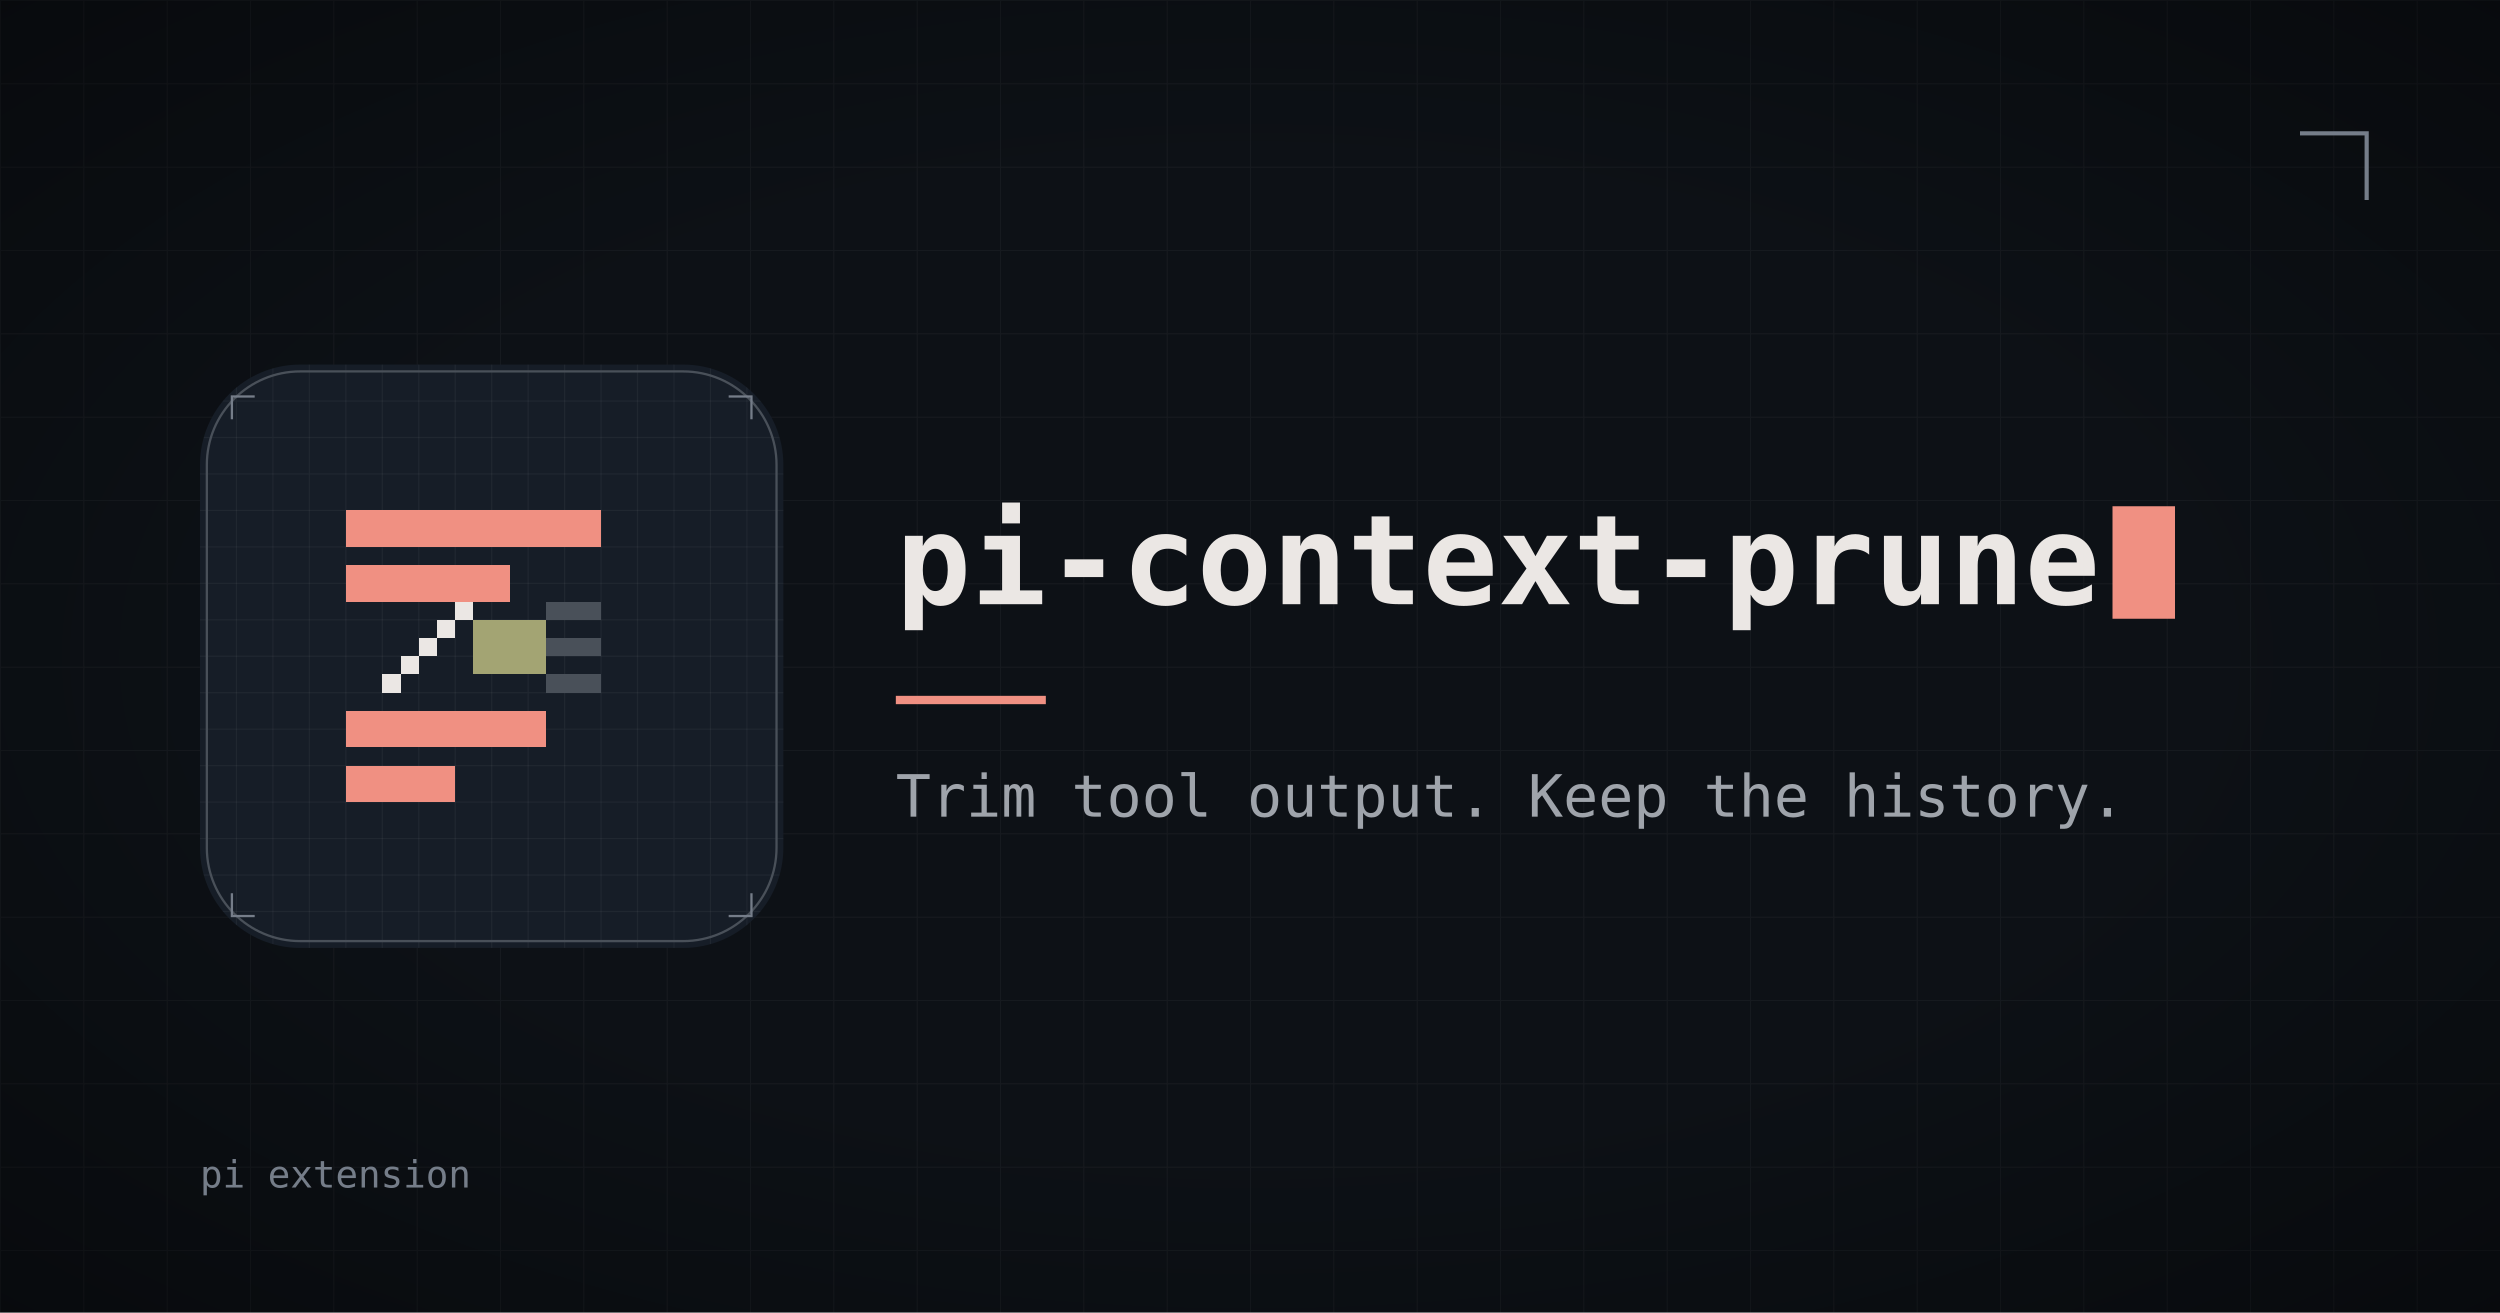
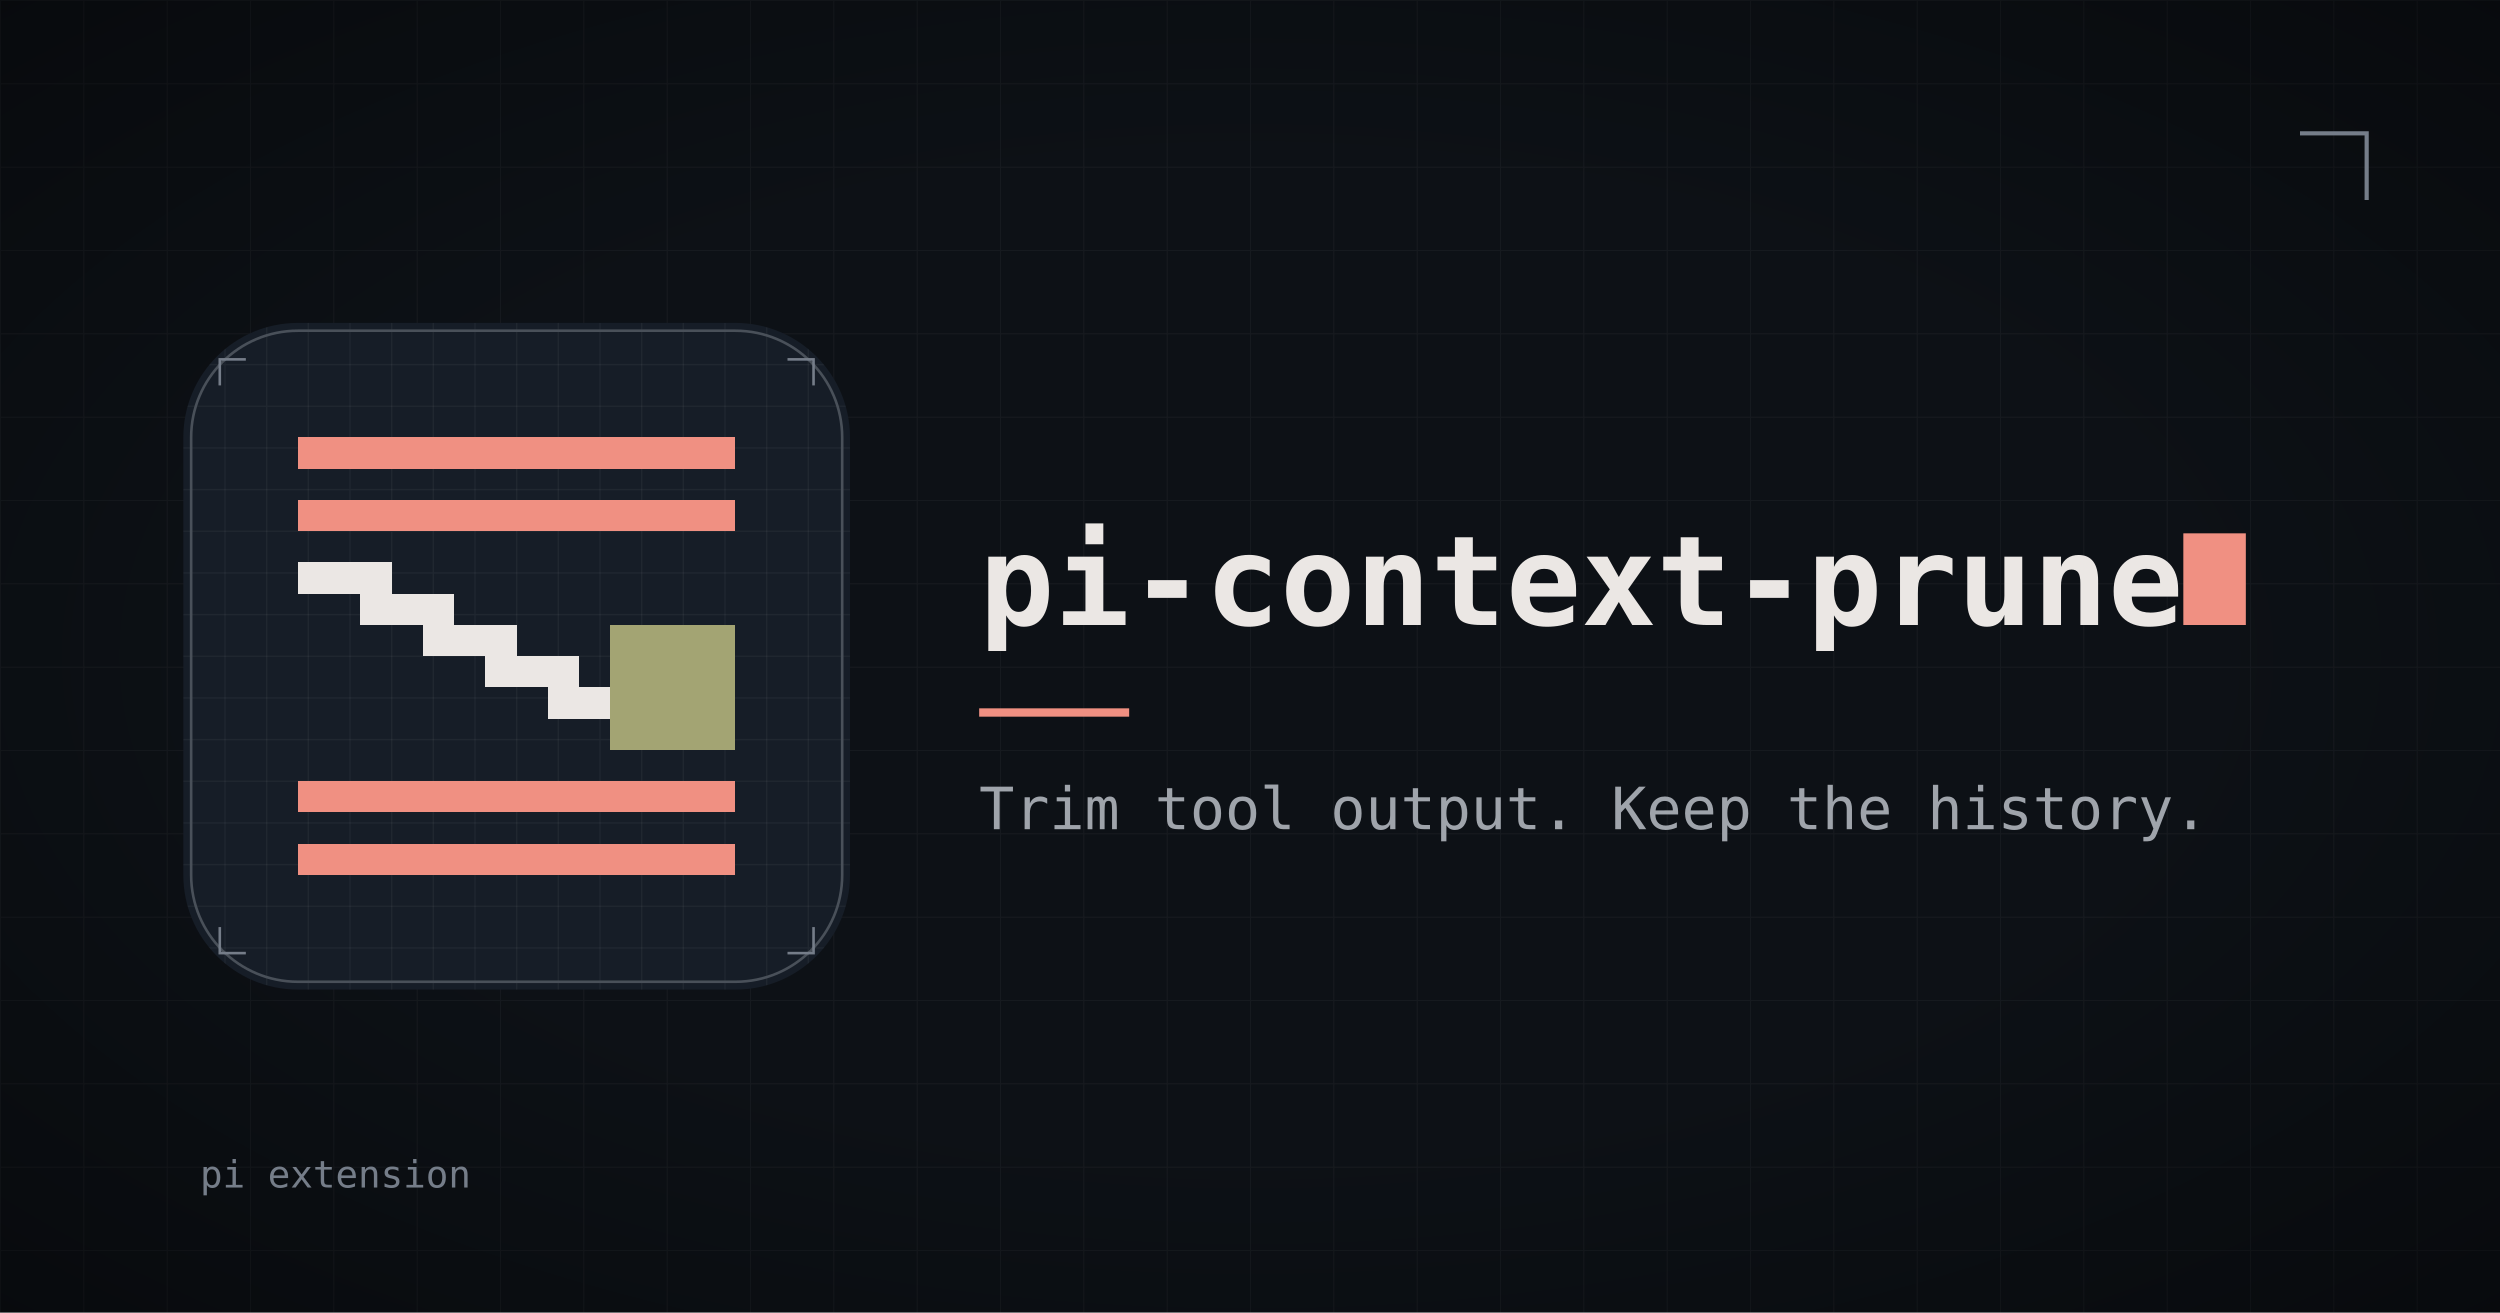
<svg xmlns="http://www.w3.org/2000/svg" viewBox="0 0 1200 630" width="1200" height="630">
  <defs>
    <radialGradient id="v" cx="50%" cy="50%" r="75%">
      <stop offset="0.5" stop-color="#000" stop-opacity="0" />
      <stop offset="1" stop-color="#000" stop-opacity="0.45" />
    </radialGradient>
    <pattern id="gr" width="40" height="40" patternUnits="userSpaceOnUse">
      <path d="M40 0H0V40" fill="none" stroke="#fff" stroke-opacity="0.04" />
    </pattern>
  </defs>
  <rect width="1200" height="630" fill="#0d1116" />
  <rect width="1200" height="630" fill="url(#gr)" />
  <rect width="1200" height="630" fill="url(#v)" />
-   <g transform="translate(96 175) scale(0.5469)">
+   <g transform="translate(88 155) scale(0.625)">
    <defs>
      <clipPath id="t">
        <rect width="512" height="512" rx="88" />
      </clipPath>
    </defs>
    <rect width="512" height="512" rx="88" fill="#161d27" />
    <g clip-path="url(#t)" stroke="#ffffff" stroke-opacity="0.045" stroke-width="1">
      <path d="M32 0V512M0 32H512" />
      <path d="M64 0V512M0 64H512" />
      <path d="M96 0V512M0 96H512" />
      <path d="M128 0V512M0 128H512" />
      <path d="M160 0V512M0 160H512" />
      <path d="M192 0V512M0 192H512" />
      <path d="M224 0V512M0 224H512" />
      <path d="M256 0V512M0 256H512" />
      <path d="M288 0V512M0 288H512" />
      <path d="M320 0V512M0 320H512" />
      <path d="M352 0V512M0 352H512" />
      <path d="M384 0V512M0 384H512" />
      <path d="M416 0V512M0 416H512" />
      <path d="M448 0V512M0 448H512" />
      <path d="M480 0V512M0 480H512" />
    </g>
    <rect x="6" y="6" width="500" height="500" rx="82" fill="none" stroke="#495059" stroke-width="2" />
    <g stroke="#757d89" stroke-width="2" fill="none">
      <path d="M28 48V28H48M464 28H484V48M28 464V484H48M484 464V484H464" />
    </g>
    <g shape-rendering="crispEdges">
-       <rect x="128" y="128" width="224" height="32" fill="#F09082" />
-       <rect x="128" y="176" width="144" height="32" fill="#F09082" />
-       <rect x="128" y="304" width="176" height="32" fill="#F09082" />
-       <rect x="128" y="352" width="96" height="32" fill="#F09082" />
-       <rect x="304" y="208" width="48" height="16" fill="#495059" />
-       <rect x="304" y="240" width="48" height="16" fill="#495059" />
-       <rect x="304" y="272" width="48" height="16" fill="#495059" />
-       <rect x="240" y="224" width="64" height="48" fill="#a3a473" />
-       <rect x="224" y="208" width="16" height="16" fill="#ebe7e4" />
-       <rect x="208" y="224" width="16" height="16" fill="#ebe7e4" />
-       <rect x="192" y="240" width="16" height="16" fill="#ebe7e4" />
-       <rect x="176" y="256" width="16" height="16" fill="#ebe7e4" />
-       <rect x="160" y="272" width="16" height="16" fill="#ebe7e4" />
+       <rect x="88" y="88" width="336" height="24" fill="#F09082" />
+       <rect x="88" y="136" width="336" height="24" fill="#F09082" />
+       <rect x="88" y="352" width="336" height="24" fill="#F09082" />
+       <rect x="88" y="400" width="336" height="24" fill="#F09082" />
+       <rect x="88" y="184" width="72" height="24" fill="#ebe7e4" />
+       <rect x="136" y="208" width="72" height="24" fill="#ebe7e4" />
+       <rect x="184" y="232" width="72" height="24" fill="#ebe7e4" />
+       <rect x="232" y="256" width="72" height="24" fill="#ebe7e4" />
+       <rect x="280" y="280" width="72" height="24" fill="#ebe7e4" />
+       <rect x="328" y="232" width="96" height="96" fill="#a3a473" />
    </g>
  </g>
-   <text x="430" y="290" font-family="CaskaydiaCove Nerd Font Mono, DejaVu Sans Mono, monospace" font-weight="700" font-size="60" fill="#ebe7e4">pi-context-prune</text>
-   <rect x="1014" y="243" width="30" height="54" fill="#F09082" />
-   <rect x="430" y="334" width="72" height="4" fill="#F09082" />
-   <text x="430" y="392" font-family="CaskaydiaCove Nerd Font Mono, DejaVu Sans Mono, monospace" font-size="28" fill="#9fa4ab">Trim tool output. Keep the history.</text>
+   <text x="470" y="300" font-family="CaskaydiaCove Nerd Font Mono, DejaVu Sans Mono, monospace" font-weight="700" font-size="60" fill="#ebe7e4">pi-context-prune</text>
+   <rect x="1048" y="256" width="30" height="44" fill="#F09082" />
+   <rect x="470" y="340" width="72" height="4" fill="#F09082" />
+   <text x="470" y="398" font-family="CaskaydiaCove Nerd Font Mono, DejaVu Sans Mono, monospace" font-size="28" fill="#9fa4ab">Trim tool output. Keep the history.</text>
  <text x="96" y="570" font-family="CaskaydiaCove Nerd Font Mono, DejaVu Sans Mono, monospace" font-size="18" fill="#757d89">pi extension</text>
-   <path d="M1040 64H1136V160" transform="translate(0 0)" fill="none" stroke="#757d89" stroke-width="2" opacity="0" />
  <path d="M1104 64H1136V96" fill="none" stroke="#757d89" stroke-width="2" />
</svg>
